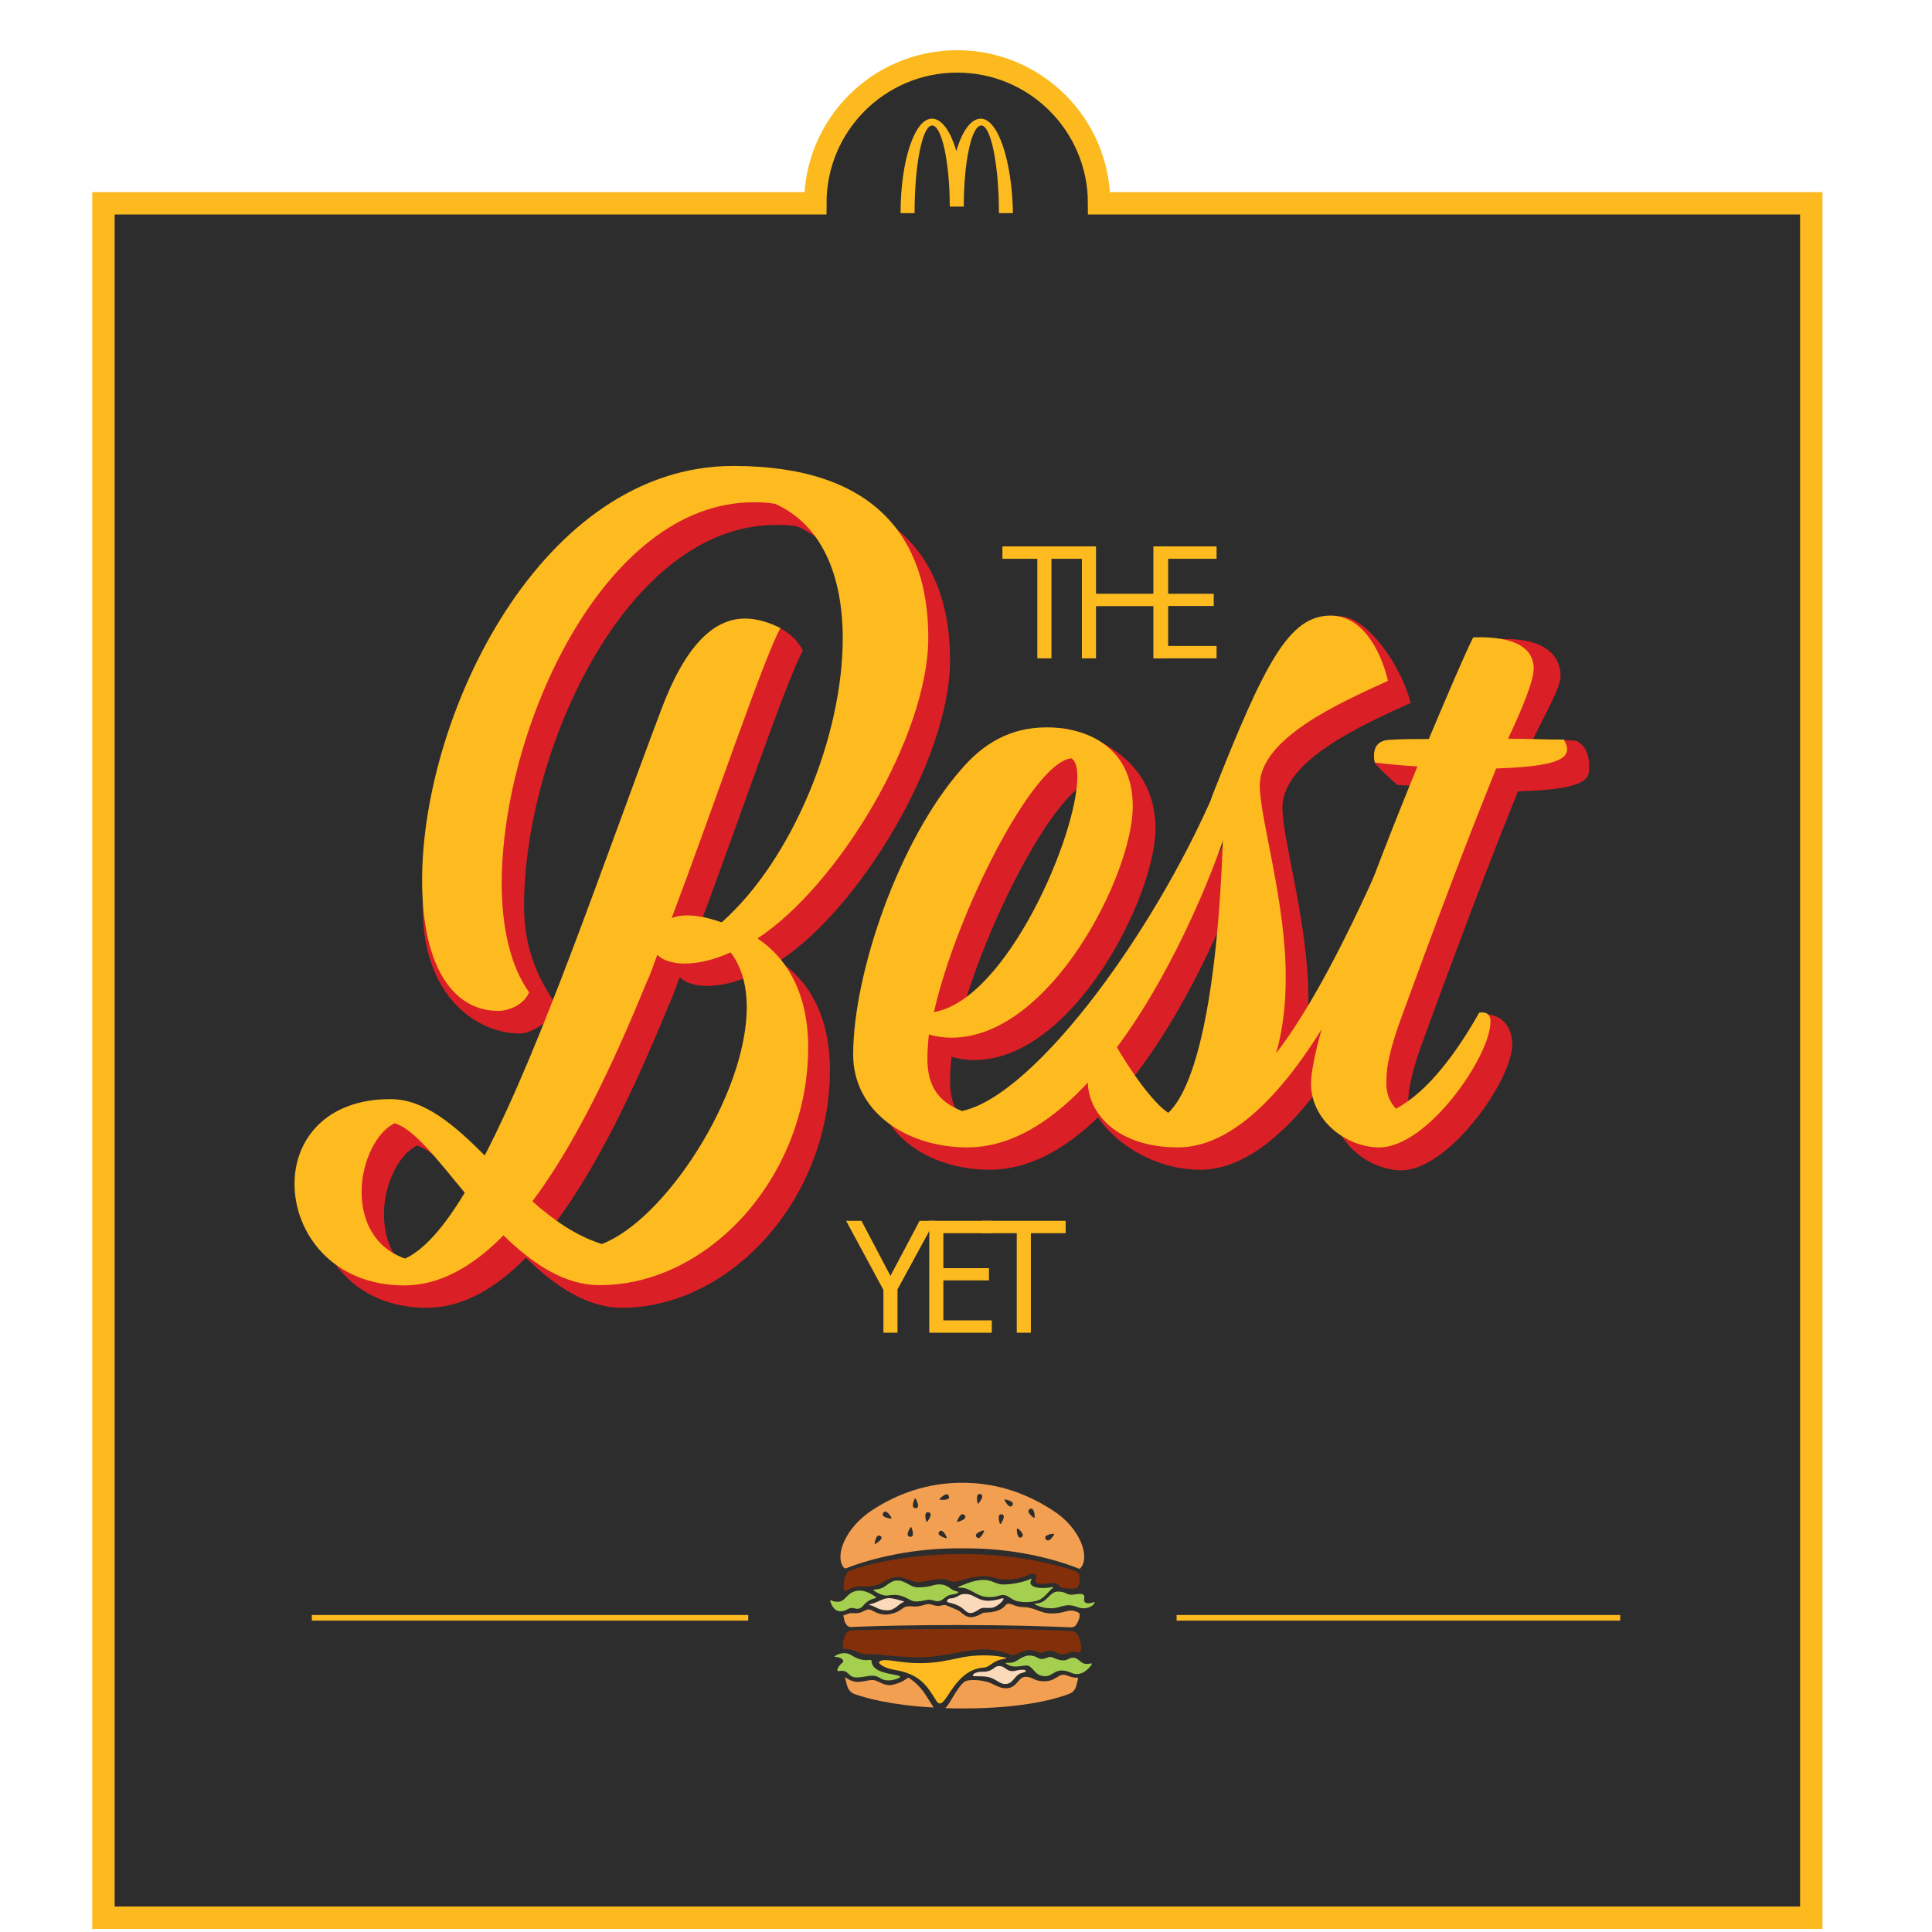
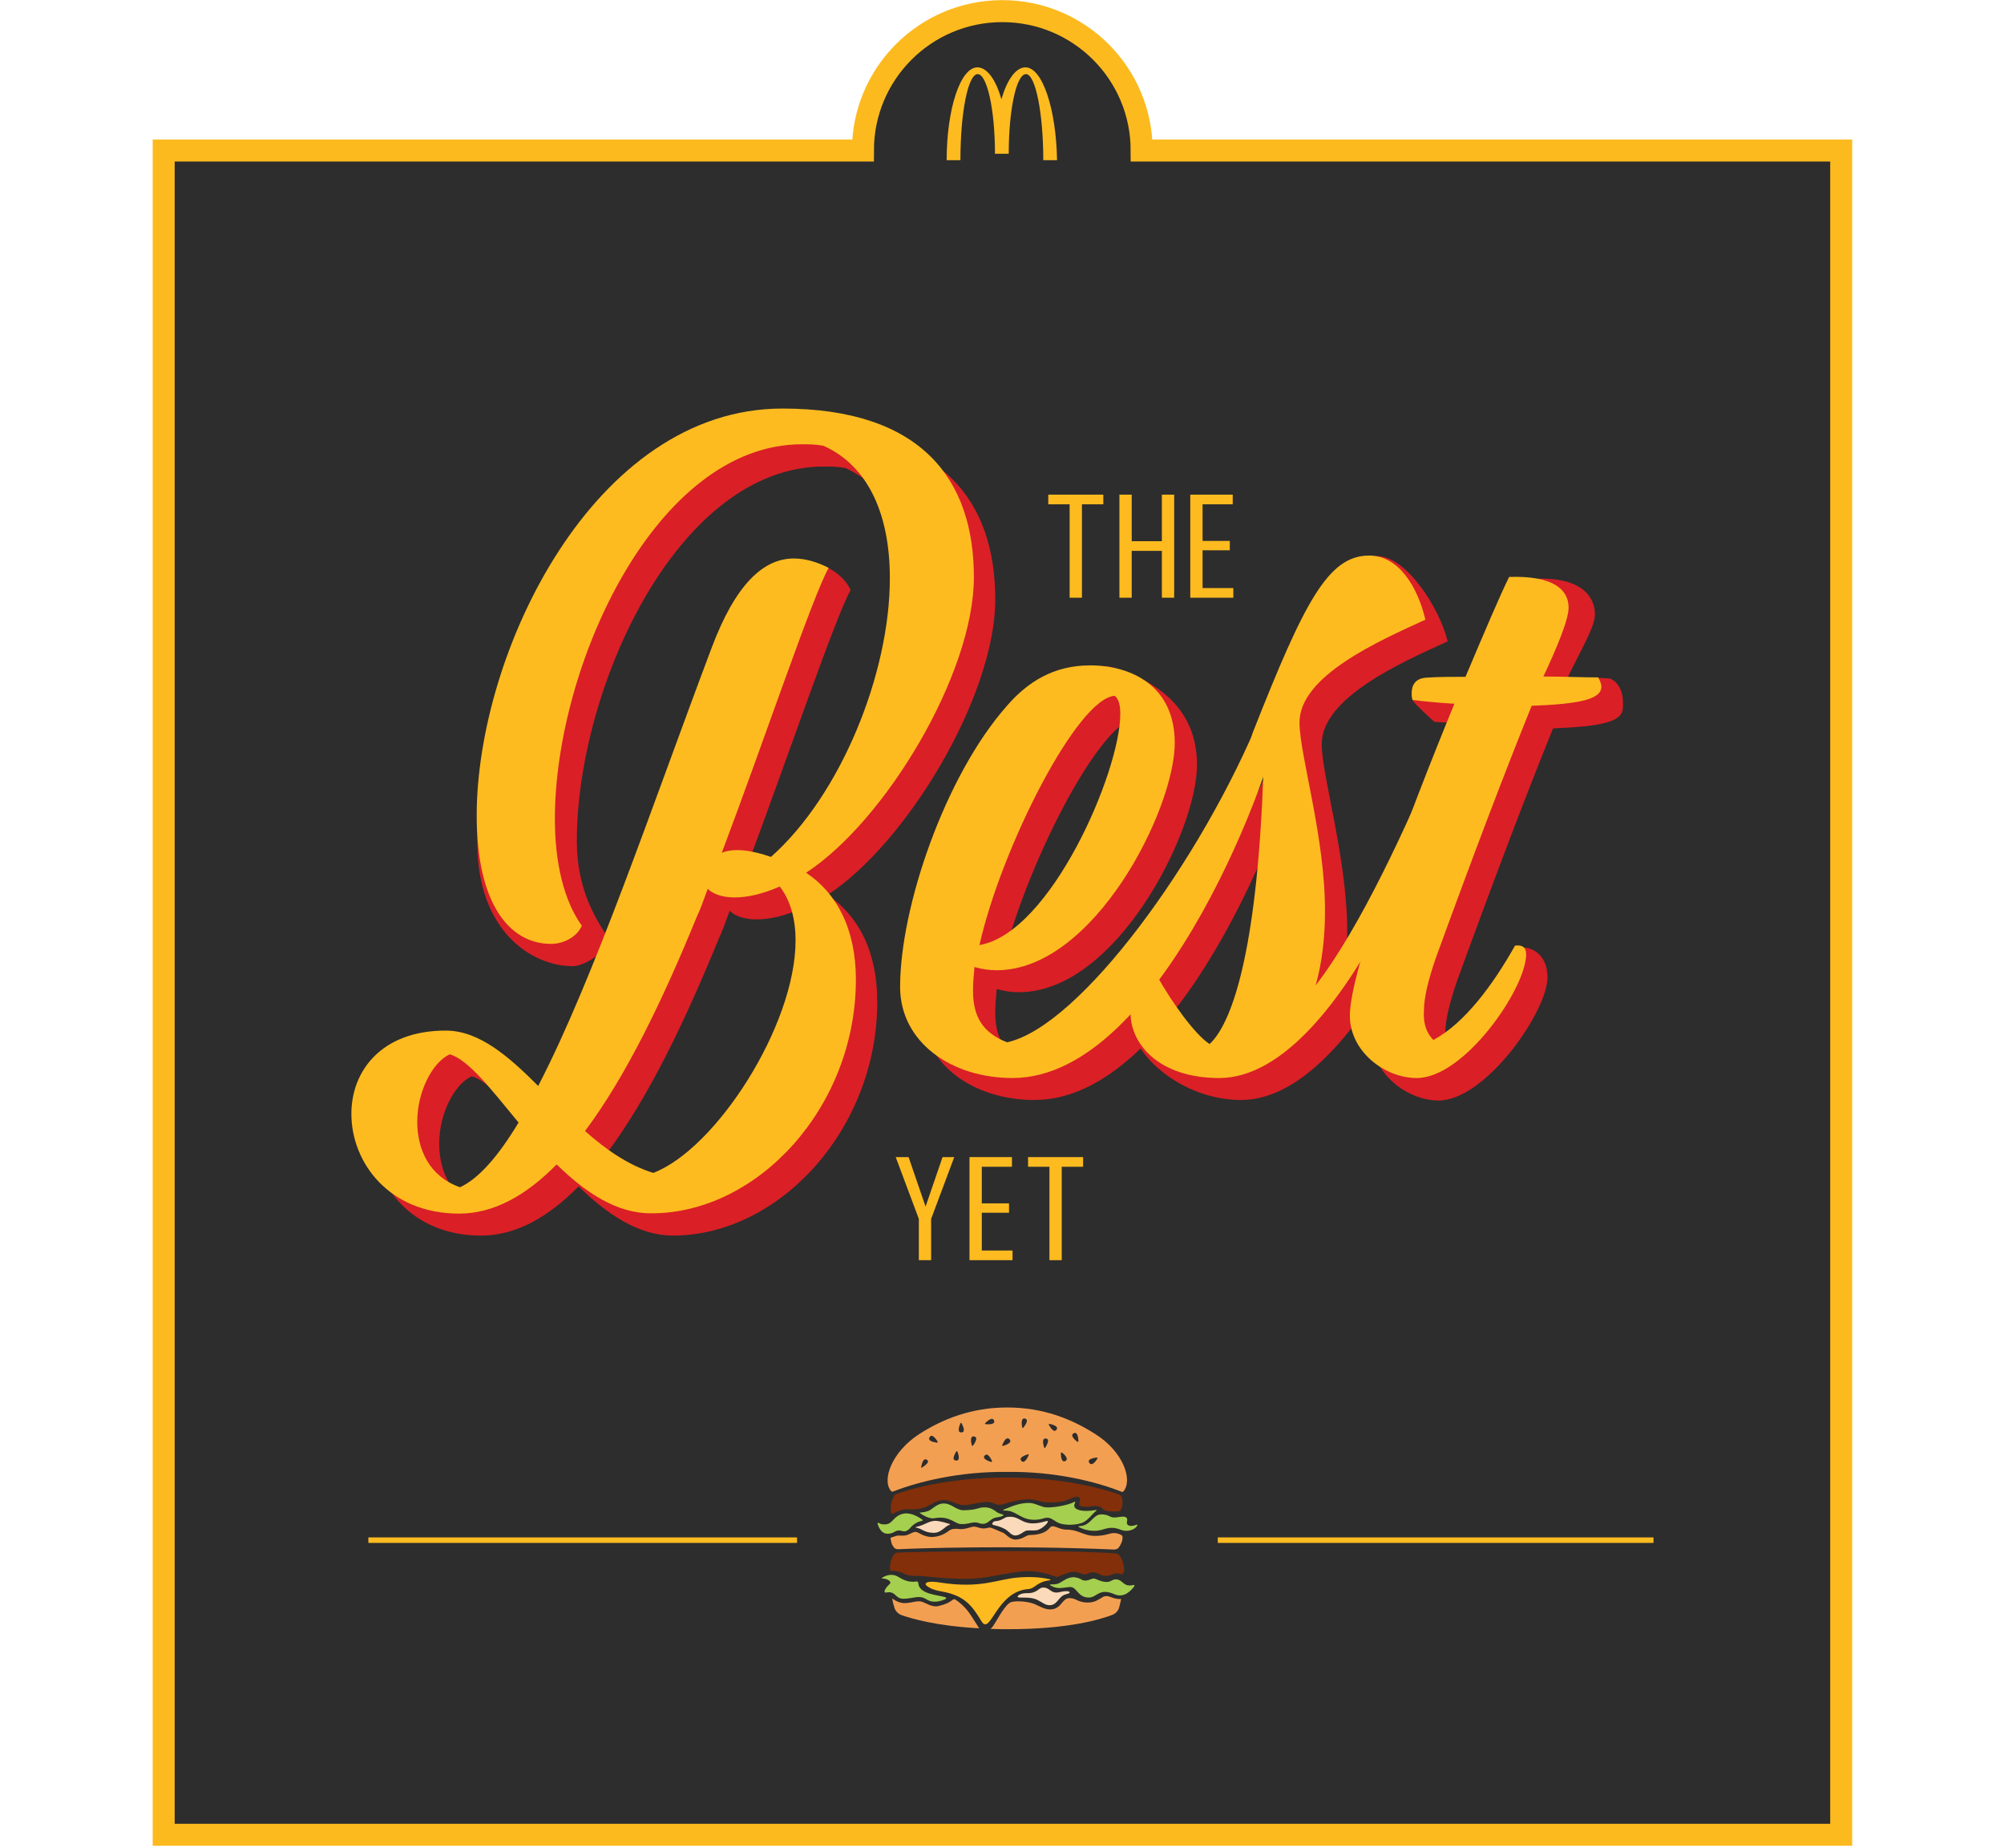
- <svg xmlns="http://www.w3.org/2000/svg" version="1.1" id="Layer_1" x="0px" y="0px" viewBox="0 0 648.1 648" style="enable-background:new 0 0 648.1 648;" xml:space="preserve">
+ <svg xmlns="http://www.w3.org/2000/svg" version="1.1" id="Layer_1" x="0px" y="0px" viewBox="0 0 684.4 631" style="enable-background:new 0 0 684.4 631;" xml:space="preserve">
  <style type="text/css">
	.st0{fill:#2D2D2D;stroke:#FCBA1F;stroke-width:7.511;stroke-miterlimit:10;}
	.st1{fill:none;}
- 	.st2{fill:#FDBB20;}
- 	.st3{font-family:'SpeedeeCondensed-Regular';}
- 	.st4{font-size:52.58px;}
- 	.st5{letter-spacing:1;}
- 	.st6{fill:#DA1F26;}
- 	.st7{fill:#832F0A;}
- 	.st8{fill:#A5CF4F;}
- 	.st9{fill:#FADABA;}
- 	.st10{fill:#F39F52;}
- 	.st11{fill:none;stroke:#FDBB20;stroke-width:1.878;stroke-miterlimit:10;}
+ 	.st2{enable-background:new    ;}
+ 	.st3{fill:#FDBB20;}
+ 	.st4{fill:#DA1F26;}
+ 	.st5{fill:#832F0A;}
+ 	.st6{fill:#A5CF4F;}
+ 	.st7{fill:#FADABA;}
+ 	.st8{fill:#F39F52;}
+ 	.st9{fill:none;stroke:#FDBB20;stroke-width:1.878;stroke-miterlimit:10;}
</style>
  <g id="burger_x5F_DON_x27_T_USE">
</g>
  <g id="TYPE">
</g>
  <g id="METAL_RED">
</g>
  <g id="METAL">
</g>
  <g id="FRIES_1_">
</g>
-   <g id="FRIES-box">
+   <path class="st0" d="M628.8,51.4v575.1H55.9V51.4h238.8c0-26.3,21.3-47.6,47.6-47.6s47.6,21.3,47.6,47.6H628.8z" />
+   <rect x="353.2" y="167.3" class="st1" width="73.9" height="44.8" />
+   <g class="st2">
+     <path class="st3" d="M365.3,204.1v-31.9H358v-3.3h18.8v3.3h-7.3v31.9H365.3z" />
+   </g>
+   <g class="st2">
+     <path class="st3" d="M382.3,204.1v-35.2h4.2v15.9h10.3v-15.9h4.2v35.2h-4.2v-16h-10.3v16H382.3z" />
+   </g>
+   <g class="st2">
+     <path class="st3" d="M406.5,204.1v-35.2H421v3.3h-10.3v12.5h9.3v3.2h-9.3v12.9h10.5v3.3H406.5z" />
+   </g>
+   <rect x="300.5" y="393.4" class="st1" width="75" height="41.7" />
+   <g class="st2">
+     <path class="st3" d="M313.8,430.3v-14.1l-7.9-21.1h4.4l5.8,16.9l5.8-16.9h4l-7.9,21.1v14.1H313.8z" />
+   </g>
+   <g class="st2">
+     <path class="st3" d="M331.1,430.3v-35.2h14.5v3.3h-10.3v12.5h9.3v3.2h-9.3V427h10.5v3.3H331.1z" />
+   </g>
+   <g class="st2">
+     <path class="st3" d="M358.4,430.3v-31.9h-7.3v-3.3h18.8v3.3h-7.3v31.9H358.4z" />
+   </g>
+   <g>
    <g>
-       <path class="st0" d="M607.6,68.2v575.1H34.7V68.2h238.8c0-26.3,21.3-47.6,47.6-47.6s47.6,21.3,47.6,47.6H607.6z" />
+       <path class="st4" d="M197.6,405.1c-10.3,10.5-21.4,16.8-33.3,16.8c-23.8,0-36.8-17.3-36.8-34.1c0-14.6,10.3-28.4,32.2-28.4    c11.4,0,21.4,8.7,31.6,18.9c19.2-37,39.2-96.5,59.2-149.5c8.1-21.6,23.6-39.3,32.5-34.8c4.1,2.1,6.6,5.3,7.5,7.5    c-5.4,9.5-22.4,60-36.5,97.3c3.8-1.6,9.7-1.1,16.8,1.4c23.8-21.1,40.6-62.5,40.6-95.2c0-20.8-6.8-38.1-22.7-45.2    c-3-0.5-4.9-0.5-7.3-0.5c-50,0-84.4,75.7-84.4,127.9c0,14.9,5.2,25.3,11.4,33.9c-1.6,3.8-8.5,8.8-12.8,8.8    c-14.1,0-32.6-12-32.6-42.3c0-55.7,47.2-140.5,111.5-140.5c47.6,0,65.4,24.3,65.4,57.6c0,33-30.3,83.3-57.3,100.9    c10.5,7,17,19.2,17,36.5c0,43.5-33.5,79.8-69.8,79.8C218.1,421.9,207.3,414.6,197.6,405.1z M184.6,390.8    c-9.2-11.1-17-21.4-23.5-23.3c-5.9,2.7-11.1,12.7-11.1,23c0,9.5,4.1,18.7,14.6,22.4C171.1,410,177.8,402.1,184.6,390.8z     M279.2,328.6c0-7-1.6-13.5-5.4-18.4c-12.2,5.4-21.1,4.3-24.6,0.8c-1.3,3.5-2.4,6.8-3.8,9.7c-11.6,28.4-24.1,54.3-38.1,73    c7,6.2,14.6,11.6,23.3,14.3C251.9,400,279.2,357.8,279.2,328.6z" />
+       <path class="st4" d="M438.2,251.3c2.7-0.5,5.7,0.3,5.7,3.2c0,10.8-38.7,121.1-90.6,121.1c-21.1,0-38.4-12.4-38.4-31.1    c0-27.3,15.4-72.2,36.5-96c7-8.1,17.4-24.3,29.3-20.4c13.9,4.5,28.1,13.4,28.1,33.1c0,22.7-27.6,77.6-60.8,77.6    c-2.4,0-4.9-0.3-7.6-1.1c-0.3,3-0.5,5.7-0.5,8.1c0,8.7,3.2,14.3,11.6,17.6C376.3,358.1,418,301,438.2,251.3z M342,330.2    c24.3-4.1,48.1-59.2,48.1-78.9c0-3-0.5-5.1-1.9-6.2C375.5,245.9,349.6,297,342,330.2z" />
+       <path class="st4" d="M423.9,375.6c-20.6,0-37.5-15.9-37.5-26.4c0-6.5,7.5-4.7,13.4-5.3c4.9,8.7,15.7,16.8,20.8,20    c8.7-8.1,16.5-36.2,18.4-93.5c0.3-6.8-4.1-7.8-4.1-11.1c0-0.5,0.3-1.3,0.5-1.9c17.6-44.6,20.8-67.5,34.9-67.5    c10,0,21.4,17.8,24.1,29.1c-16,7.3-43,19.2-43,35.1c0,11.1,8.9,39.5,8.7,64.9c0,8.9-2.1,10.2-4.2,17.5    c15.4-20,31.8-46.4,43.7-74.5c1.9-0.3,2.2,0.3,2.2,1.6C501.8,277.2,465.8,375.6,423.9,375.6z" />
+       <path class="st4" d="M468.5,354.3c0-15.1,19.4-67.7,35.7-107.1c-5.4-0.3-10.1-0.4-14.3-0.7c0,0-7.5-6.7-7.5-7.5    c0-2.7,1.1-5.4,4.9-5.6c4.3-0.3,16.1,5.3,20.7,5.3c6.5-15.4,13.8-35.1,16.8-41.1c15.1-0.5,19.9,6,19.9,12.2c0,4.3-5,12.5-9.4,21.7    c6.5,0,8.6-0.3,14.5,0.2c0,0,5.3,1.5,4.4,10.5c-0.5,4.3-7.6,5.9-23.8,6.5c-9.2,22.7-19.7,50.3-32.7,86c-2.7,7.8-4.1,13.8-4.1,18.1    c-0.3,4.9-1.1,5.7,1.1,7.8c10.8-5.7,18-24.1,25.3-37c2.2-0.3,8.4,1.6,8.5,10c0.1,11.6-21.1,42.2-37.3,42.2    C480.2,375.6,468.5,366.4,468.5,354.3z" />
+     </g>
+     <g>
+       <path class="st3" d="M190.1,397.6c-10.3,10.5-21.4,16.8-33.3,16.8c-23.8,0-36.8-17.3-36.8-34.1c0-14.6,10.3-28.4,32.2-28.4    c11.4,0,21.4,8.7,31.6,18.9c19.2-37,39.2-96.5,59.2-149.5c8.1-21.6,17.6-30.6,28.1-30.6c3.8,0,7.8,1.1,11.9,3.2    c-5.4,9.5-22.4,60-36.5,97.3c3.8-1.6,9.7-1.1,16.8,1.4c23.8-21.1,40.6-62.5,40.6-95.2c0-20.8-6.8-38.1-22.7-45.2    c-3-0.5-4.9-0.5-7.3-0.5c-50,0-84.4,75.7-84.4,127.9c0,14.9,3,27.8,9.2,36.5c-1.6,3.8-6.2,6.2-10.5,6.2    c-14.1,0-25.4-13.5-25.4-43.8c0-55.7,40-139,104.4-139c47.6,0,65.4,24.3,65.4,57.6c0,33-30.3,83.3-57.3,100.9    c10.5,7,17,19.2,17,36.5c0,43.5-33.5,79.8-69.8,79.8C210.6,414.4,199.8,407.1,190.1,397.6z M177.1,383.3    c-9.2-11.1-17-21.4-23.5-23.3c-5.9,2.7-11.1,12.7-11.1,23c0,9.5,4.1,18.7,14.6,22.4C163.6,402.4,170.3,394.6,177.1,383.3z     M271.7,321.1c0-7-1.6-13.5-5.4-18.4c-12.2,5.4-21.1,4.3-24.6,0.8c-1.3,3.5-2.4,6.8-3.8,9.7c-11.6,28.4-24.1,54.3-38.1,73    c7,6.2,14.6,11.6,23.3,14.3C244.4,392.4,271.7,350.3,271.7,321.1z" />
+       <path class="st3" d="M430.7,243.8c2.7-0.5,5.7,0.3,5.7,3.2c0,10.8-38.7,121.1-90.6,121.1c-21.1,0-38.4-12.4-38.4-31.1    c0-27.3,15.4-72.2,36.5-96c7-8.1,15.9-13.8,28.4-13.8c13.8,0,28.9,6.8,28.9,26.5c0,22.7-27.6,77.6-60.8,77.6    c-2.4,0-4.9-0.3-7.6-1.1c-0.3,3-0.5,5.7-0.5,8.1c0,8.7,3.2,14.3,11.6,17.6C368.8,350.6,410.5,293.4,430.7,243.8z M334.5,322.7    c24.3-4.1,48.1-59.2,48.1-78.9c0-3-0.5-5.1-1.9-6.2C368,238.3,342,289.4,334.5,322.7z" />
+       <path class="st3" d="M416.4,368.1c-20.6,0-30.3-11.6-30.3-22.2c0-6.5,3.2-11.9,9.2-12.4c4.9,8.7,12.7,19.7,17.8,23    c8.7-8.1,16.5-36.2,18.4-93.5c0.3-6.8-4.1-7.8-4.1-11.1c0-0.5,0.3-1.3,0.5-1.9c17.6-44.6,25.7-60.3,39.7-60.3    c10,0,16.5,10.5,19.2,21.9c-16,7.3-43,19.2-43,35.1c0,11.1,8.9,39.5,8.7,64.9c0,8.9-1.1,17.6-3.2,24.9    c15.4-20,30.8-53.8,42.7-81.9c1.9-0.3,2.2,0.3,2.2,1.6C494.3,269.7,458.3,368.1,416.4,368.1z" />
+       <path class="st3" d="M461,346.8c0-15.1,19.5-67.1,35.7-106.5c-5.4-0.3-10.3-0.8-14.3-1.3c-0.3-1.1-0.3-1.4-0.3-2.2    c0-2.7,1.1-5.1,4.9-5.4c4.3-0.3,8.9-0.3,13.5-0.3c6.5-15.4,11.9-28.1,14.9-34.1c15.1-0.5,20.3,4.3,20.3,10.5    c0,4.3-4.3,14.3-8.6,23.5c6.5,0,12.7,0.3,18.7,0.3c0.8,1.4,1.1,2.4,1.1,3.2c0,4.3-7.6,5.9-23.8,6.5c-9.2,22.7-19.7,50.3-32.7,86    c-2.7,7.8-4.1,13.8-4.1,18.1c-0.3,4.9,1.1,7.8,3.2,10c10.8-5.7,20.6-19.2,27.9-32.2c2.2-0.3,3.8,0.3,3.8,3    c0,11.6-21.1,42.2-37.3,42.2C472.7,368.1,461,358.9,461,346.8z" />
+     </g>
+   </g>
+   <g>
+     <g>
+       <path class="st5" d="M304.2,515.9c-0.1-1.2,0-3,1.1-5c0.2-0.4,0.5-0.7,0.9-0.8c2.9-1.1,16.8-5.6,37.7-5.6c21,0,35.2,4.7,38.3,5.8    c0.4,0.2,0.8,0.5,0.9,0.9c0.3,1,0.6,2.8-0.5,4.7l0,0c-1.4,0.3-1.7,0.2-2.6,0.2c-4.6-0.2-2.6-1.2-4.7-1.7c-1.6-0.4-2.4,0.1-4.4,0.1    c-2.9,0-2.4-1-2.1-2c0.3-1.1-0.5-2-2.9-0.9c-3.2,1.5-5.6,1.5-8.7,1.4c-2-0.1-3.7-1.5-8.1-0.9c-3.8,0.5-5.9,1.5-7.3,1.7    c-0.3,0-0.7,0-1,0c-1.3-0.2-2.3-1.2-4.7-0.9c-2.6,0.3-3.8,0.7-6,1c-2.7,0.4-5.2-1.7-7.7-1.7c-1.6,0-3.2,0.7-4.9,1.7    c-1.2,0.7-2.5,1.3-5.2,1.5c-1.5,0.1-2-0.3-3.9,0.1c-1.6,0.3-2.7,0.9-3.5,1.5C304.6,516.9,304.2,516.4,304.2,515.9z M304.1,536.4    c3.4-0.2,4.7,1.2,6.2,1.5c1.7,0.3,2.1,0.2,3.7,0.2c1.7,0,4.8,0.7,13.5,1c8.8,0.3,12.7-1.5,21.3-2.5c5.3-0.6,9.9,1.1,11.5,1.7    c0.4,0.2,0.8,0.2,1.2,0c1-0.4,2.9-1.2,4.2-1.5c1.9-0.4,3.4,0.6,4.4,0.8s1.6-0.6,2.7-0.7c2.2-0.2,2.9,1.2,4.7,1.2    c1.9,0,2.3-0.6,3.1-0.8c0.8-0.2,1.7,0,2.5,0.3c0.5-0.2,0.8-0.7,0.8-1.3c0-2.2-0.7-3.9-1.3-4.8c-0.4-0.6-1-1.1-1.8-1.1    c-21.4-1.4-66.5-0.5-74-0.3c-0.7,0-1.4,0.4-1.7,1c-1.2,2-1.2,3.8-1.1,4.8C304.1,536.2,304.1,536.4,304.1,536.4z" />
+       <path class="st3" d="M351.2,542.6c-11,0.8-12.9,16.1-16,11s-5.6-8.8-13.7-10.2c-3.8-0.6-5.5-2.1-5.4-2.5c0.1-0.9,2.2-1,5.1-0.5    c13.7,2.1,19.4-1.1,26-1.7c4.3-0.4,8.3-0.2,11.4,0.6c0.2,0,0.2,0.3,0,0.3C354,540.1,353.6,542.4,351.2,542.6z" />
+       <path class="st6" d="M378.8,543.4L378.8,543.4L378.8,543.4z M302.1,543.2c-0.1,0.3,0.1,0.7,0.4,0.6c3.3-0.6,2.9,1.4,5.1,2    c1.2,0.3,3.2-0.1,4.5-0.3c4.4-0.8,3.9,1.5,7.2,1.4c1.6,0,3-0.6,3.6-0.9c0.3-0.1,0.3-0.5,0-0.6c-2.3-0.8-9.1-0.9-9.3-4.9    c0-0.3-0.3-0.5-0.6-0.5c-1.3,0.2-3.3,0.3-6.1-1.5c-2.6-1.6-5-0.2-5.7,0.3c-0.1,0.1-0.1,0.2,0.1,0.2c1.7,0,3.7,1.1,2.3,2.1    C302.7,541.9,302.3,542.7,302.1,543.2z M367.2,538.6c-2.3-0.4-4.4,1.5-5.5,2c-1,0.5-2.4,0.4-3,0.4c-0.1,0-0.2,0.1-0.1,0.2    c0.4,0.3,1.1,0.8,2.4,1c1.6,0.2,3.6-0.3,4.4-0.3c2.4-0.1,2.6,3.5,6.3,3.6c3,0.1,3.5-3.5,9-1.1c3.3,1.4,5.8-1.5,6.7-2.8    c0.1-0.2,0-0.5-0.3-0.4c-3.6,0.9-3.5-1.9-6-1.9c-1.8-0.1-1.9,2.1-6.8-0.1c-1.4-0.6-1.7,0.4-3.6,0.5    C369.2,539.7,369.5,539,367.2,538.6z M367.2,513c0.1-0.2-0.1-0.3-0.2-0.2c-2,1.1-7.1,2.1-9.8,1.9c-1.6-0.1-3.5-1.4-5.5-1.5    c-3.5-0.1-6.2,1.2-9,2.3c-0.1,0.1-0.1,0.3,0.1,0.3c0.7,0,1.8,0,2.8,0.4c1.7,0.6,3.9,2.5,6.6,2.7s3.9-0.4,4.8-0.6    c1.7-0.3,2.5,0.6,3.9,1.4c2.3,1.4,7.1,1.1,9.1,0.1c1.8-0.9,3.3-3.2,4.4-3.9c0.2-0.1,0-0.4-0.1-0.3c-2.3,0.4-4.8,0.5-6.4-0.2    C366.4,514.7,366.9,513.7,367.2,513z M322,513.4c-1.9,0-3.7,2-4.9,2.5c-0.9,0.4-2.3,0.5-2.9,0.6c-0.1,0-0.1,0.1,0,0.2    c1.5,1,3.4,2,5,1.7c5-0.9,6.8,1.8,8.8,2c3,0.2,4.2-1.1,6.4-0.3c1.5,0.5,2.4,0.2,3.6-0.8c1.9-1.6,2.6-0.9,4.5-1.7    c0.2-0.1,0.2-0.5-0.1-0.5c-0.5-0.1-1.1-0.3-1.7-0.6c-1.2-0.8-2.2-1.8-4.4-1.8c-2.5,0-2.2,0.9-7.3,1    C326.3,515.6,324.9,513.2,322,513.4z M310.6,522c0.7-0.8,1.9-2.2,4.3-2.7c0.2,0,0.3-0.3,0.1-0.4c-1-0.7-3.5-2.4-6.1-2.1    c-4.1,0.6-3.8,4-7.1,3.7c-0.8,0-1.3-0.2-1.7-0.5c-0.2-0.1-0.4,0.1-0.4,0.3c0.4,1.2,1.3,3.6,3.7,3.4c1.7-0.1,2.1-0.9,3.3-1.1    C307.9,522.4,308.9,523.7,310.6,522z M373.7,522.7c3.4,0.1,4.7-2.1,9.2-0.3c2.1,0.8,4.7,0,5.5-1.5c0.1-0.1-0.1-0.3-0.2-0.3    c-1,0.5-3.8,1-3.3-1.2c0.2-0.8,0-1.7-1.8-1.5c-1.5,0.1-2.1,0.4-3.2,0.2c-1-0.2-1.6-1-3.8-1c-3,0-3.5,4-7.6,4    c-0.2,0-0.2,0.2-0.1,0.3C369.3,521.9,371.1,522.7,373.7,522.7z" />
      <g>
-         <rect x="332" y="184.1" class="st1" width="73.9" height="44.8" />
-         <text transform="matrix(1 0 0 1 335.7334 220.8427)" class="st2 st3 st4">T</text>
-         <text transform="matrix(1 0 0 1 357.8334 220.8427)" class="st2 st3 st4">H</text>
-         <text transform="matrix(1 0 0 1 382.0334 220.8427)" class="st2 st3 st4">E</text>
-         <rect x="279.3" y="410.2" class="st1" width="75" height="41.7" />
-         <text transform="matrix(1 0 0 1 283.8291 447.0732)" class="st2 st3 st4">Y</text>
-         <text transform="matrix(1 0 0 1 306.6291 447.0732)" class="st2 st3 st4 st5">E</text>
-         <text transform="matrix(1 0 0 1 328.8291 447.0732)" class="st2 st3 st4">T</text>
-         <g>
-           <g>
-             <path class="st6" d="M176.4,421.9c-10.3,10.5-21.4,16.8-33.3,16.8c-23.8,0-36.8-17.3-36.8-34.1c0-14.6,10.3-28.4,32.2-28.4       c11.4,0,21.4,8.7,31.6,18.9c19.2-37,39.2-96.5,59.2-149.5c8.1-21.6,23.6-39.3,32.5-34.8c4.1,2.1,6.6,5.3,7.5,7.5       c-5.4,9.5-22.4,60-36.5,97.3c3.8-1.6,9.7-1.1,16.8,1.4c23.8-21.1,40.6-62.5,40.6-95.2c0-20.8-6.8-38.1-22.7-45.2       c-3-0.5-4.9-0.5-7.3-0.5c-50,0-84.4,75.7-84.4,127.9c0,14.9,5.2,25.3,11.4,33.9c-1.6,3.8-8.5,8.8-12.8,8.8       c-14.1,0-32.6-12-32.6-42.3c0-55.7,47.2-140.5,111.5-140.5c47.6,0,65.4,24.3,65.4,57.6c0,33-30.3,83.3-57.3,100.9       c10.5,7,17,19.2,17,36.5c0,43.5-33.5,79.8-69.8,79.8C196.9,438.7,186.1,431.4,176.4,421.9z M163.4,407.6       c-9.2-11.1-17-21.4-23.5-23.3c-5.9,2.7-11.1,12.7-11.1,23c0,9.5,4.1,18.7,14.6,22.4C149.9,426.8,156.6,418.9,163.4,407.6z        M258,345.4c0-7-1.6-13.5-5.4-18.4c-12.2,5.4-21.1,4.3-24.6,0.8c-1.3,3.5-2.4,6.8-3.8,9.7c-11.6,28.4-24.1,54.3-38.1,73       c7,6.2,14.6,11.6,23.3,14.3C230.7,416.8,258,374.6,258,345.4z" />
-             <path class="st6" d="M417,268.1c2.7-0.5,5.7,0.3,5.7,3.2c0,10.8-38.7,121.1-90.6,121.1c-21.1,0-38.4-12.4-38.4-31.1       c0-27.3,15.4-72.2,36.5-96c7-8.1,17.4-24.3,29.3-20.4c13.9,4.5,28.1,13.4,28.1,33.1c0,22.7-27.6,77.6-60.8,77.6       c-2.4,0-4.9-0.3-7.6-1.1c-0.3,3-0.5,5.7-0.5,8.1c0,8.7,3.2,14.3,11.6,17.6C355.1,374.9,396.8,317.8,417,268.1z M320.8,347       c24.3-4.1,48.1-59.2,48.1-78.9c0-3-0.5-5.1-1.9-6.2C354.3,262.7,328.4,313.8,320.8,347z" />
-             <path class="st6" d="M402.7,392.4c-20.6,0-37.5-15.9-37.5-26.4c0-6.5,7.5-4.7,13.4-5.3c4.9,8.7,15.7,16.8,20.8,20       c8.7-8.1,16.5-36.2,18.4-93.5c0.3-6.8-4.1-7.8-4.1-11.1c0-0.5,0.3-1.3,0.5-1.9c17.6-44.6,20.8-67.5,34.9-67.5       c10,0,21.4,17.8,24.1,29.1c-16,7.3-43,19.2-43,35.1c0,11.1,8.9,39.5,8.7,64.9c0,8.9-2.1,10.2-4.2,17.5       c15.4-20,31.8-46.4,43.7-74.5c1.9-0.3,2.2,0.3,2.2,1.6C480.6,294,444.6,392.4,402.7,392.4z" />
-             <path class="st6" d="M447.3,371.1c0-15.1,19.4-67.7,35.7-107.1c-5.4-0.3-10.1-0.4-14.3-0.7c0,0-7.5-6.7-7.5-7.5       c0-2.7,1.1-5.4,4.9-5.6c4.3-0.3,16.1,5.3,20.7,5.3c6.5-15.4,13.8-35.1,16.8-41.1c15.1-0.5,19.9,6,19.9,12.2       c0,4.3-5,12.5-9.4,21.7c6.5,0,8.6-0.3,14.5,0.2c0,0,5.3,1.5,4.4,10.5c-0.5,4.3-7.6,5.9-23.8,6.5c-9.2,22.7-19.7,50.3-32.7,86       c-2.7,7.8-4.1,13.8-4.1,18.1c-0.3,4.9-1.1,5.7,1.1,7.8c10.8-5.7,18-24.1,25.3-37c2.2-0.3,8.4,1.6,8.5,10       c0.1,11.6-21.1,42.2-37.3,42.2C459,392.4,447.3,383.2,447.3,371.1z" />
-           </g>
-           <g>
-             <path class="st2" d="M168.9,414.4c-10.3,10.5-21.4,16.8-33.3,16.8c-23.8,0-36.8-17.3-36.8-34.1c0-14.6,10.3-28.4,32.2-28.4       c11.4,0,21.4,8.7,31.6,18.9c19.2-37,39.2-96.5,59.2-149.5c8.1-21.6,17.6-30.6,28.1-30.6c3.8,0,7.8,1.1,11.9,3.2       c-5.4,9.5-22.4,60-36.5,97.3c3.8-1.6,9.7-1.1,16.8,1.4c23.8-21.1,40.6-62.5,40.6-95.2c0-20.8-6.8-38.1-22.7-45.2       c-3-0.5-4.9-0.5-7.3-0.5c-50,0-84.4,75.7-84.4,127.9c0,14.9,3,27.8,9.2,36.5c-1.6,3.8-6.2,6.2-10.5,6.2       c-14.1,0-25.4-13.5-25.4-43.8c0-55.7,40-139,104.4-139c47.6,0,65.4,24.3,65.4,57.6c0,33-30.3,83.3-57.3,100.9       c10.5,7,17,19.2,17,36.5c0,43.5-33.5,79.8-69.8,79.8C189.4,431.2,178.6,423.9,168.9,414.4z M155.9,400.1       c-9.2-11.1-17-21.4-23.5-23.3c-5.9,2.7-11.1,12.7-11.1,23c0,9.5,4.1,18.7,14.6,22.4C142.4,419.2,149.1,411.4,155.9,400.1z        M250.5,337.9c0-7-1.6-13.5-5.4-18.4c-12.2,5.4-21.1,4.3-24.6,0.8c-1.3,3.5-2.4,6.8-3.8,9.7c-11.6,28.4-24.1,54.3-38.1,73       c7,6.2,14.6,11.6,23.3,14.3C223.2,409.2,250.5,367.1,250.5,337.9z" />
-             <path class="st2" d="M409.5,260.6c2.7-0.5,5.7,0.3,5.7,3.2c0,10.8-38.7,121.1-90.6,121.1c-21.1,0-38.4-12.4-38.4-31.1       c0-27.3,15.4-72.2,36.5-96c7-8.1,15.9-13.8,28.4-13.8c13.8,0,28.9,6.8,28.9,26.5c0,22.7-27.6,77.6-60.8,77.6       c-2.4,0-4.9-0.3-7.6-1.1c-0.3,3-0.5,5.7-0.5,8.1c0,8.7,3.2,14.3,11.6,17.6C347.6,367.4,389.3,310.2,409.5,260.6z M313.3,339.5       c24.3-4.1,48.1-59.2,48.1-78.9c0-3-0.5-5.1-1.9-6.2C346.8,255.1,320.8,306.2,313.3,339.5z" />
-             <path class="st2" d="M395.2,384.9c-20.6,0-30.3-11.6-30.3-22.2c0-6.5,3.2-11.9,9.2-12.4c4.9,8.7,12.7,19.7,17.8,23       c8.7-8.1,16.5-36.2,18.4-93.5c0.3-6.8-4.1-7.8-4.1-11.1c0-0.5,0.3-1.3,0.5-1.9c17.6-44.6,25.7-60.3,39.7-60.3       c10,0,16.5,10.5,19.2,21.9c-16,7.3-43,19.2-43,35.1c0,11.1,8.9,39.5,8.7,64.9c0,8.9-1.1,17.6-3.2,24.9       c15.4-20,30.8-53.8,42.7-81.9c1.9-0.3,2.2,0.3,2.2,1.6C473.1,286.5,437.1,384.9,395.2,384.9z" />
-             <path class="st2" d="M439.8,363.6c0-15.1,19.5-67.1,35.7-106.5c-5.4-0.3-10.3-0.8-14.3-1.3c-0.3-1.1-0.3-1.4-0.3-2.2       c0-2.7,1.1-5.1,4.9-5.4c4.3-0.3,8.9-0.3,13.5-0.3c6.5-15.4,11.9-28.1,14.9-34.1c15.1-0.5,20.3,4.3,20.3,10.5       c0,4.3-4.3,14.3-8.6,23.5c6.5,0,12.7,0.3,18.7,0.3c0.8,1.4,1.1,2.4,1.1,3.2c0,4.3-7.6,5.9-23.8,6.5       c-9.2,22.7-19.7,50.3-32.7,86c-2.7,7.8-4.1,13.8-4.1,18.1c-0.3,4.9,1.1,7.8,3.2,10c10.8-5.7,20.6-19.2,27.9-32.2       c2.2-0.3,3.8,0.3,3.8,3c0,11.6-21.1,42.2-37.3,42.2C451.5,384.9,439.8,375.7,439.8,363.6z" />
-           </g>
-         </g>
-         <g>
-           <g>
-             <path class="st7" d="M283,532.7c-0.1-1.2,0-3,1.1-5c0.2-0.4,0.5-0.7,0.9-0.8c2.9-1.1,16.8-5.6,37.7-5.6c21,0,35.2,4.7,38.3,5.8       c0.4,0.2,0.8,0.5,0.9,0.9c0.3,1,0.6,2.8-0.5,4.7l0,0c-1.4,0.3-1.7,0.2-2.6,0.2c-4.6-0.2-2.6-1.2-4.7-1.7       c-1.6-0.4-2.4,0.1-4.4,0.1c-2.9,0-2.4-1-2.1-2c0.3-1.1-0.5-2-2.9-0.9c-3.2,1.5-5.6,1.5-8.7,1.4c-2-0.1-3.7-1.5-8.1-0.9       c-3.8,0.5-5.9,1.5-7.3,1.7c-0.3,0-0.7,0-1,0c-1.3-0.2-2.3-1.2-4.7-0.9c-2.6,0.3-3.8,0.7-6,1c-2.7,0.4-5.2-1.7-7.7-1.7       c-1.6,0-3.2,0.7-4.9,1.7c-1.2,0.7-2.5,1.3-5.2,1.5c-1.5,0.1-2-0.3-3.9,0.1c-1.6,0.3-2.7,0.9-3.5,1.5       C283.4,533.7,283,533.2,283,532.7z M282.9,553.2c3.4-0.2,4.7,1.2,6.2,1.5c1.7,0.3,2.1,0.2,3.7,0.2c1.7,0,4.8,0.7,13.5,1       c8.8,0.3,12.7-1.5,21.3-2.5c5.3-0.6,9.9,1.1,11.5,1.7c0.4,0.2,0.8,0.2,1.2,0c1-0.4,2.9-1.2,4.2-1.5c1.9-0.4,3.4,0.6,4.4,0.8       s1.6-0.6,2.7-0.7c2.2-0.2,2.9,1.2,4.7,1.2c1.9,0,2.3-0.6,3.1-0.8c0.8-0.2,1.7,0,2.5,0.3c0.5-0.2,0.8-0.7,0.8-1.3       c0-2.2-0.7-3.9-1.3-4.8c-0.4-0.6-1-1.1-1.8-1.1c-21.4-1.4-66.5-0.5-74-0.3c-0.7,0-1.4,0.4-1.7,1c-1.2,2-1.2,3.8-1.1,4.8       C282.9,553,282.9,553.2,282.9,553.2z" />
-             <path class="st2" d="M330,559.4c-11,0.8-12.9,16.1-16,11s-5.6-8.8-13.7-10.2c-3.8-0.6-5.5-2.1-5.4-2.5c0.1-0.9,2.2-1,5.1-0.5       c13.7,2.1,19.4-1.1,26-1.7c4.3-0.4,8.3-0.2,11.4,0.6c0.2,0,0.2,0.3,0,0.3C332.8,556.9,332.4,559.2,330,559.4z" />
-             <path class="st8" d="M357.6,560.2L357.6,560.2L357.6,560.2z M280.9,560c-0.1,0.3,0.1,0.7,0.4,0.6c3.3-0.6,2.9,1.4,5.1,2       c1.2,0.3,3.2-0.1,4.5-0.3c4.4-0.8,3.9,1.5,7.2,1.4c1.6,0,3-0.6,3.6-0.9c0.3-0.1,0.3-0.5,0-0.6c-2.3-0.8-9.1-0.9-9.3-4.9       c0-0.3-0.3-0.5-0.6-0.5c-1.3,0.2-3.3,0.3-6.1-1.5c-2.6-1.6-5-0.2-5.7,0.3c-0.1,0.1-0.1,0.2,0.1,0.2c1.7,0,3.7,1.1,2.3,2.1       C281.5,558.7,281.1,559.5,280.9,560z M346,555.4c-2.3-0.4-4.4,1.5-5.5,2c-1,0.5-2.4,0.4-3,0.4c-0.1,0-0.2,0.1-0.1,0.2       c0.4,0.3,1.1,0.8,2.4,1c1.6,0.2,3.6-0.3,4.4-0.3c2.4-0.1,2.6,3.5,6.3,3.6c3,0.1,3.5-3.5,9-1.1c3.3,1.4,5.8-1.5,6.7-2.8       c0.1-0.2,0-0.5-0.3-0.4c-3.6,0.9-3.5-1.9-6-1.9c-1.8-0.1-1.9,2.1-6.8-0.1c-1.4-0.6-1.7,0.4-3.6,0.5       C348,556.5,348.3,555.8,346,555.4z M346,529.8c0.1-0.2-0.1-0.3-0.2-0.2c-2,1.1-7.1,2.1-9.8,1.9c-1.6-0.1-3.5-1.4-5.5-1.5       c-3.5-0.1-6.2,1.2-9,2.3c-0.1,0.1-0.1,0.3,0.1,0.3c0.7,0,1.8,0,2.8,0.4c1.7,0.6,3.9,2.5,6.6,2.7s3.9-0.4,4.8-0.6       c1.7-0.3,2.5,0.6,3.9,1.4c2.3,1.4,7.1,1.1,9.1,0.1c1.8-0.9,3.3-3.2,4.4-3.9c0.2-0.1,0-0.4-0.1-0.3c-2.3,0.4-4.8,0.5-6.4-0.2       C345.2,531.5,345.7,530.5,346,529.8z M300.8,530.2c-1.9,0-3.7,2-4.9,2.5c-0.9,0.4-2.3,0.5-2.9,0.6c-0.1,0-0.1,0.1,0,0.2       c1.5,1,3.4,2,5,1.7c5-0.9,6.8,1.8,8.8,2c3,0.2,4.2-1.1,6.4-0.3c1.5,0.5,2.4,0.2,3.6-0.8c1.9-1.6,2.6-0.9,4.5-1.7       c0.2-0.1,0.2-0.5-0.1-0.5c-0.5-0.1-1.1-0.3-1.7-0.6c-1.2-0.8-2.2-1.8-4.4-1.8c-2.5,0-2.2,0.9-7.3,1       C305.1,532.4,303.7,530,300.8,530.2z M289.4,538.8c0.7-0.8,1.9-2.2,4.3-2.7c0.2,0,0.3-0.3,0.1-0.4c-1-0.7-3.5-2.4-6.1-2.1       c-4.1,0.6-3.8,4-7.1,3.7c-0.8,0-1.3-0.2-1.7-0.5c-0.2-0.1-0.4,0.1-0.4,0.3c0.4,1.2,1.3,3.6,3.7,3.4c1.7-0.1,2.1-0.9,3.3-1.1       C286.7,539.2,287.7,540.5,289.4,538.8z M352.5,539.5c3.4,0.1,4.7-2.1,9.2-0.3c2.1,0.8,4.7,0,5.5-1.5c0.1-0.1-0.1-0.3-0.2-0.3       c-1,0.5-3.8,1-3.3-1.2c0.2-0.8,0-1.7-1.8-1.5c-1.5,0.1-2.1,0.4-3.2,0.2c-1-0.2-1.6-1-3.8-1c-3,0-3.5,4-7.6,4       c-0.2,0-0.2,0.2-0.1,0.3C348.1,538.7,349.9,539.5,352.5,539.5z" />
-             <g>
-               <path class="st9" d="M303.2,537.2c0.1,0,0.1,0.1,0,0.2c-1.7,0.5-2.9,2.8-5.5,2.8c-3.2,0-4.1-1.5-6.1-1.8c-0.1,0-0.1-0.1,0-0.2        c0.6-0.1,1.5-0.4,2.3-0.7c1.2-0.5,2.7-1.4,4.4-1.4C300.2,536.2,302.5,537,303.2,537.2z M336.1,536.2        c-8.7,2.6-8.3-2.2-13.4-1.4c-0.8,0.1-1.9,1.3-3.8,1.4c-0.9,0-1.1,0.6-1.2,0.8c-0.3,0.8,1.5,0.4,4.3,1.9        c1.4,0.8,2.1,2.1,3.4,2.2c1.8,0.1,3-1.6,4.2-1.7c1.4-0.1,1.9,0.1,3.3-0.1C335,538.9,337.9,535.7,336.1,536.2z M326.5,562.2        c0.5,0.3,4-0.2,6.1,0.7s2.9,1.9,4.4,2c3,0.2,3.2-3.1,5.8-3.7c2.4-0.5,1.4-1.6-1.9-0.8c-3.4,0.9-3.4-1.7-6-1.5        c-1.6,0.1-1.7,2-5.6,1.9C327.1,560.8,325.9,561.9,326.5,562.2z" />
-             </g>
-             <path class="st10" d="M352.9,506.5c-8.1-5.2-17.9-9.1-30.1-9.1s-22,3.9-30.1,9.1c-9.4,6.1-12.8,15.7-9.6,19.4       c0.2,0.2,0.5,0.3,0.7,0.2c8.7-3.4,22.7-6.9,39-6.7c16.3-0.2,30.3,3.3,39.1,6.8c0.2,0.1,0.4,0,0.5-0.1       C365.8,522.4,362.5,512.5,352.9,506.5z M328.9,501.2c1.4,0.4,0,2.3-0.6,3.1c-0.1,0.1-0.4,0.1-0.4-0.1       C327.7,503.2,327.4,500.8,328.9,501.2z M293.7,517.9c-0.2,0.1-0.4,0-0.3-0.2c0.2-1,0.7-3.3,2-2.4       C296.5,516,294.6,517.3,293.7,517.9z M298.8,509.4c-1-0.1-3.4-0.6-2.5-1.9c0.8-1.3,2.2,0.7,2.7,1.5       C299.1,509.2,299,509.5,298.8,509.4z M305.2,515.5c-1.5-0.2-0.3-2.3,0.2-3.1c0.1-0.2,0.3-0.1,0.4,0.1       C306.2,513.5,306.8,515.8,305.2,515.5z M307.1,505.9c-1.5,0.1-0.7-2.2-0.3-3.1c0.1-0.2,0.3-0.2,0.4,0       C307.7,503.7,308.7,505.9,307.1,505.9z M311.1,510.4c-0.1,0.2-0.4,0.1-0.4-0.1c-0.3-1-0.7-3.3,0.8-3       C313,507.6,311.7,509.6,311.1,510.4z M317.3,516c-1-0.3-3.2-1.1-2.2-2.2c1-1.1,2.1,1,2.5,1.9C317.7,515.8,317.5,516,317.3,516z        M315.4,503.1c-0.2,0-0.3-0.3-0.1-0.4c0.7-0.7,2.5-2.3,3-0.8C318.8,503.2,316.5,503.2,315.4,503.1z M321.4,510.5       c-0.2,0.1-0.4-0.1-0.3-0.3c0.4-1,1.4-3.1,2.5-1.9C324.6,509.4,322.4,510.2,321.4,510.5z M330.1,513.7c-0.4,0.9-1.5,3.1-2.5,1.9       c-1-1.1,1.3-1.9,2.2-2.2C330,513.3,330.2,513.5,330.1,513.7z M335.8,511.1c-0.1,0.2-0.3,0.1-0.4,0c-0.3-1-0.9-3.3,0.6-3.1       C337.5,508.2,336.3,510.2,335.8,511.1z M339.6,505c-0.9,1.2-2.1-0.8-2.6-1.7c-0.1-0.2,0.1-0.4,0.2-0.3       C338.2,503.2,340.5,503.8,339.6,505z M342.6,515.7c-1.3,0.6-1.5-1.7-1.5-2.7c0-0.2,0.2-0.3,0.4-0.2       C342.2,513.3,344,515,342.6,515.7z M346.7,509.1c-0.8-0.6-2.6-2.2-1.2-2.9c1.3-0.7,1.6,1.7,1.6,2.7       C347.1,509.1,346.9,509.2,346.7,509.1z M353.6,514.8c-0.5,0.9-1.9,2.8-2.8,1.5c-0.8-1.3,1.5-1.7,2.5-1.8       C353.6,514.5,353.7,514.7,353.6,514.8z M362.1,541.2c0.1,0.5,0.1,1.3-0.2,2.1c-0.3,0.8-0.7,1.5-1,1.9s-0.9,0.7-1.6,0.7       c-35.3-1.5-68.2-0.4-73.8-0.1c-0.6,0-1.1-0.2-1.4-0.6c-0.3-0.4-0.6-0.8-0.8-1.4c-0.2-0.7-0.3-1.4-0.4-1.9       c0.6-0.2,1.5-0.5,2.1-0.7c0.8-0.2,1.7,0.1,3-0.1s2.7-1.4,3.7-1.2s2.8,1.9,5.8,1.7s4.8-1.7,5.5-2.2s1.7-0.7,3.5-0.5       s3.7-0.7,4.7-0.8s2,0.5,3.1,0.6c1,0.1,1.9-0.3,2.6-0.3c0.6,0,3.2,1.3,4.3,1.7s2.3,2.3,4.3,2.4c2,0,3.5-1.1,4.2-1.4       c0.8-0.3,1.7,0,3.9-0.5c2.2-0.5,3.2-1.5,3.7-2.1c1.2-1.5,2.8,0.6,5.7,0.6c3.2,0,5,1.3,7.5,1.9c2.5,0.6,5.7,0,7.3-0.5       S361,540.4,362.1,541.2z M313.2,572.8c-14.6-0.8-23.1-3.3-26.5-4.5c-1.1-0.4-2-1.3-2.4-2.4c-0.3-0.9-0.6-2-0.8-3.3       c1,0.7,2.5,1.7,4.6,1.6c2.5-0.2,4-0.9,5.5-0.5c1.5,0.5,3.5,2,5.7,1.5c2.1-0.5,3.4-1,5-2.2c0.2-0.2,0.6-0.2,0.8,0       c0.9,0.6,3.3,2.3,5.3,5.4C311.9,570.7,312.7,572,313.2,572.8z M361.7,562.8c-0.2,0.8-0.4,1.8-0.7,2.9c-0.3,1.1-1.2,2.1-2.3,2.5       c-3.9,1.5-14.8,4.9-35.4,4.9c-2.2,0-4.2,0-6.2-0.1c0.3-0.3,0.7-0.7,1-1.2c1.5-2.2,4.1-7.5,6.2-8c2-0.5,6-0.1,8,0.8       c2,0.9,3.7,2,5.8,1.7c3.2-0.4,3.5-3.7,5.8-3.8c0.9,0,1.4,0,3.2,0.9c1.7,0.7,4.2,0.9,6.1,0c2.4-1.2,2.2-1.6,3.6-1.6       C358.2,561.9,359.2,562.9,361.7,562.8z" />
-           </g>
-           <line class="st11" x1="543.5" y1="542.7" x2="394.7" y2="542.7" />
-           <line class="st11" x1="251" y1="542.7" x2="104.6" y2="542.7" />
-         </g>
+         <path class="st7" d="M324.4,520.4c0.1,0,0.1,0.1,0,0.2c-1.7,0.5-2.9,2.8-5.5,2.8c-3.2,0-4.1-1.5-6.1-1.8c-0.1,0-0.1-0.1,0-0.2     c0.6-0.1,1.5-0.4,2.3-0.7c1.2-0.5,2.7-1.4,4.4-1.4C321.4,519.4,323.7,520.2,324.4,520.4z M357.3,519.4c-8.7,2.6-8.3-2.2-13.4-1.4     c-0.8,0.1-1.9,1.3-3.8,1.4c-0.9,0-1.1,0.6-1.2,0.8c-0.3,0.8,1.5,0.4,4.3,1.9c1.4,0.8,2.1,2.1,3.4,2.2c1.8,0.1,3-1.6,4.2-1.7     c1.4-0.1,1.9,0.1,3.3-0.1C356.2,522.1,359.1,518.9,357.3,519.4z M347.7,545.4c0.5,0.3,4-0.2,6.1,0.7s2.9,1.9,4.4,2     c3,0.2,3.2-3.1,5.8-3.7c2.4-0.5,1.4-1.6-1.9-0.8c-3.4,0.9-3.4-1.7-6-1.5c-1.6,0.1-1.7,2-5.6,1.9     C348.3,544,347.1,545.1,347.7,545.4z" />
      </g>
-       <g>
-         <g>
-           <path class="st2" d="M329,39.8c-3.3,0-6.3,4.3-8.2,10.9c-1.9-6.7-4.9-10.9-8.2-10.9c-5.8,0-10.5,14.2-10.5,31.7h4.7      c0-16.3,2.6-29.4,5.9-29.4c3.2,0,5.9,12.2,5.9,27.2h4.7c0-15,2.6-27.2,5.9-27.2c3.2,0,5.9,13.2,5.9,29.4h4.7      C339.5,54,334.8,39.8,329,39.8z" />
-         </g>
-       </g>
+       <path class="st8" d="M374.1,489.7c-8.1-5.2-17.9-9.1-30.1-9.1s-22,3.9-30.1,9.1c-9.4,6.1-12.8,15.7-9.6,19.4    c0.2,0.2,0.5,0.3,0.7,0.2c8.7-3.4,22.7-6.9,39-6.7c16.3-0.2,30.3,3.3,39.1,6.8c0.2,0.1,0.4,0,0.5-0.1    C387,505.6,383.7,495.7,374.1,489.7z M350.1,484.4c1.4,0.4,0,2.3-0.6,3.1c-0.1,0.1-0.4,0.1-0.4-0.1    C348.9,486.4,348.6,484,350.1,484.4z M314.9,501.1c-0.2,0.1-0.4,0-0.3-0.2c0.2-1,0.7-3.3,2-2.4    C317.7,499.2,315.8,500.5,314.9,501.1z M320,492.6c-1-0.1-3.4-0.6-2.5-1.9c0.8-1.3,2.2,0.7,2.7,1.5    C320.3,492.4,320.2,492.7,320,492.6z M326.4,498.7c-1.5-0.2-0.3-2.3,0.2-3.1c0.1-0.2,0.3-0.1,0.4,0.1    C327.4,496.7,328,499,326.4,498.7z M328.3,489.1c-1.5,0.1-0.7-2.2-0.3-3.1c0.1-0.2,0.3-0.2,0.4,0    C328.9,486.9,329.9,489.1,328.3,489.1z M332.3,493.6c-0.1,0.2-0.4,0.1-0.4-0.1c-0.3-1-0.7-3.3,0.8-3S332.9,492.8,332.3,493.6z     M338.5,499.2c-1-0.3-3.2-1.1-2.2-2.2s2.1,1,2.5,1.9C338.9,499,338.7,499.2,338.5,499.2z M336.6,486.3c-0.2,0-0.3-0.3-0.1-0.4    c0.7-0.7,2.5-2.3,3-0.8C340,486.4,337.7,486.4,336.6,486.3z M342.6,493.7c-0.2,0.1-0.4-0.1-0.3-0.3c0.4-1,1.4-3.1,2.5-1.9    C345.8,492.6,343.6,493.4,342.6,493.7z M351.3,496.9c-0.4,0.9-1.5,3.1-2.5,1.9c-1-1.1,1.3-1.9,2.2-2.2    C351.2,496.5,351.4,496.7,351.3,496.9z M357,494.3c-0.1,0.2-0.3,0.1-0.4,0c-0.3-1-0.9-3.3,0.6-3.1    C358.7,491.4,357.5,493.4,357,494.3z M360.8,488.2c-0.9,1.2-2.1-0.8-2.6-1.7c-0.1-0.2,0.1-0.4,0.2-0.3    C359.4,486.4,361.7,487,360.8,488.2z M363.8,498.9c-1.3,0.6-1.5-1.7-1.5-2.7c0-0.2,0.2-0.3,0.4-0.2    C363.4,496.5,365.2,498.2,363.8,498.9z M367.9,492.3c-0.8-0.6-2.6-2.2-1.2-2.9c1.3-0.7,1.6,1.7,1.6,2.7    C368.3,492.3,368.1,492.4,367.9,492.3z M374.8,498c-0.5,0.9-1.9,2.8-2.8,1.5c-0.8-1.3,1.5-1.7,2.5-1.8    C374.8,497.7,374.9,497.9,374.8,498z M383.3,524.4c0.1,0.5,0.1,1.3-0.2,2.1c-0.3,0.8-0.7,1.5-1,1.9s-0.9,0.7-1.6,0.7    c-35.3-1.5-68.2-0.4-73.8-0.1c-0.6,0-1.1-0.2-1.4-0.6c-0.3-0.4-0.6-0.8-0.8-1.4c-0.2-0.7-0.3-1.4-0.4-1.9c0.6-0.2,1.5-0.5,2.1-0.7    c0.8-0.2,1.7,0.1,3-0.1s2.7-1.4,3.7-1.2s2.8,1.9,5.8,1.7s4.8-1.7,5.5-2.2s1.7-0.7,3.5-0.5s3.7-0.7,4.7-0.8s2,0.5,3.1,0.6    c1,0.1,1.9-0.3,2.6-0.3c0.6,0,3.2,1.3,4.3,1.7s2.3,2.3,4.3,2.4c2,0,3.5-1.1,4.2-1.4c0.8-0.3,1.7,0,3.9-0.5    c2.2-0.5,3.2-1.5,3.7-2.1c1.2-1.5,2.8,0.6,5.7,0.6c3.2,0,5,1.3,7.5,1.9c2.5,0.6,5.7,0,7.3-0.5S382.2,523.6,383.3,524.4z     M334.4,556c-14.6-0.8-23.1-3.3-26.5-4.5c-1.1-0.4-2-1.3-2.4-2.4c-0.3-0.9-0.6-2-0.8-3.3c1,0.7,2.5,1.7,4.6,1.6    c2.5-0.2,4-0.9,5.5-0.5c1.5,0.5,3.5,2,5.7,1.5c2.1-0.5,3.4-1,5-2.2c0.2-0.2,0.6-0.2,0.8,0c0.9,0.6,3.3,2.3,5.3,5.4    C333.1,553.9,333.9,555.2,334.4,556z M382.9,546c-0.2,0.8-0.4,1.8-0.7,2.9c-0.3,1.1-1.2,2.1-2.3,2.5c-3.9,1.5-14.8,4.9-35.4,4.9    c-2.2,0-4.2,0-6.2-0.1c0.3-0.3,0.7-0.7,1-1.2c1.5-2.2,4.1-7.5,6.2-8c2-0.5,6-0.1,8,0.8c2,0.9,3.7,2,5.8,1.7    c3.2-0.4,3.5-3.7,5.8-3.8c0.9,0,1.4,0,3.2,0.9c1.7,0.7,4.2,0.9,6.1,0c2.4-1.2,2.2-1.6,3.6-1.6C379.4,545.1,380.4,546.1,382.9,546z    " />
+     </g>
+     <line class="st9" x1="564.7" y1="525.9" x2="415.9" y2="525.9" />
+     <line class="st9" x1="272.2" y1="525.9" x2="125.8" y2="525.9" />
+   </g>
+   <g>
+     <g>
+       <path class="st3" d="M350.2,23c-3.3,0-6.3,4.3-8.2,10.9c-1.9-6.7-4.9-10.9-8.2-10.9c-5.8,0-10.5,14.2-10.5,31.7h4.7    c0-16.3,2.6-29.4,5.9-29.4c3.2,0,5.9,12.2,5.9,27.2h4.7c0-15,2.6-27.2,5.9-27.2c3.2,0,5.9,13.2,5.9,29.4h4.7    C360.7,37.2,356,23,350.2,23z" />
    </g>
  </g>
</svg>
